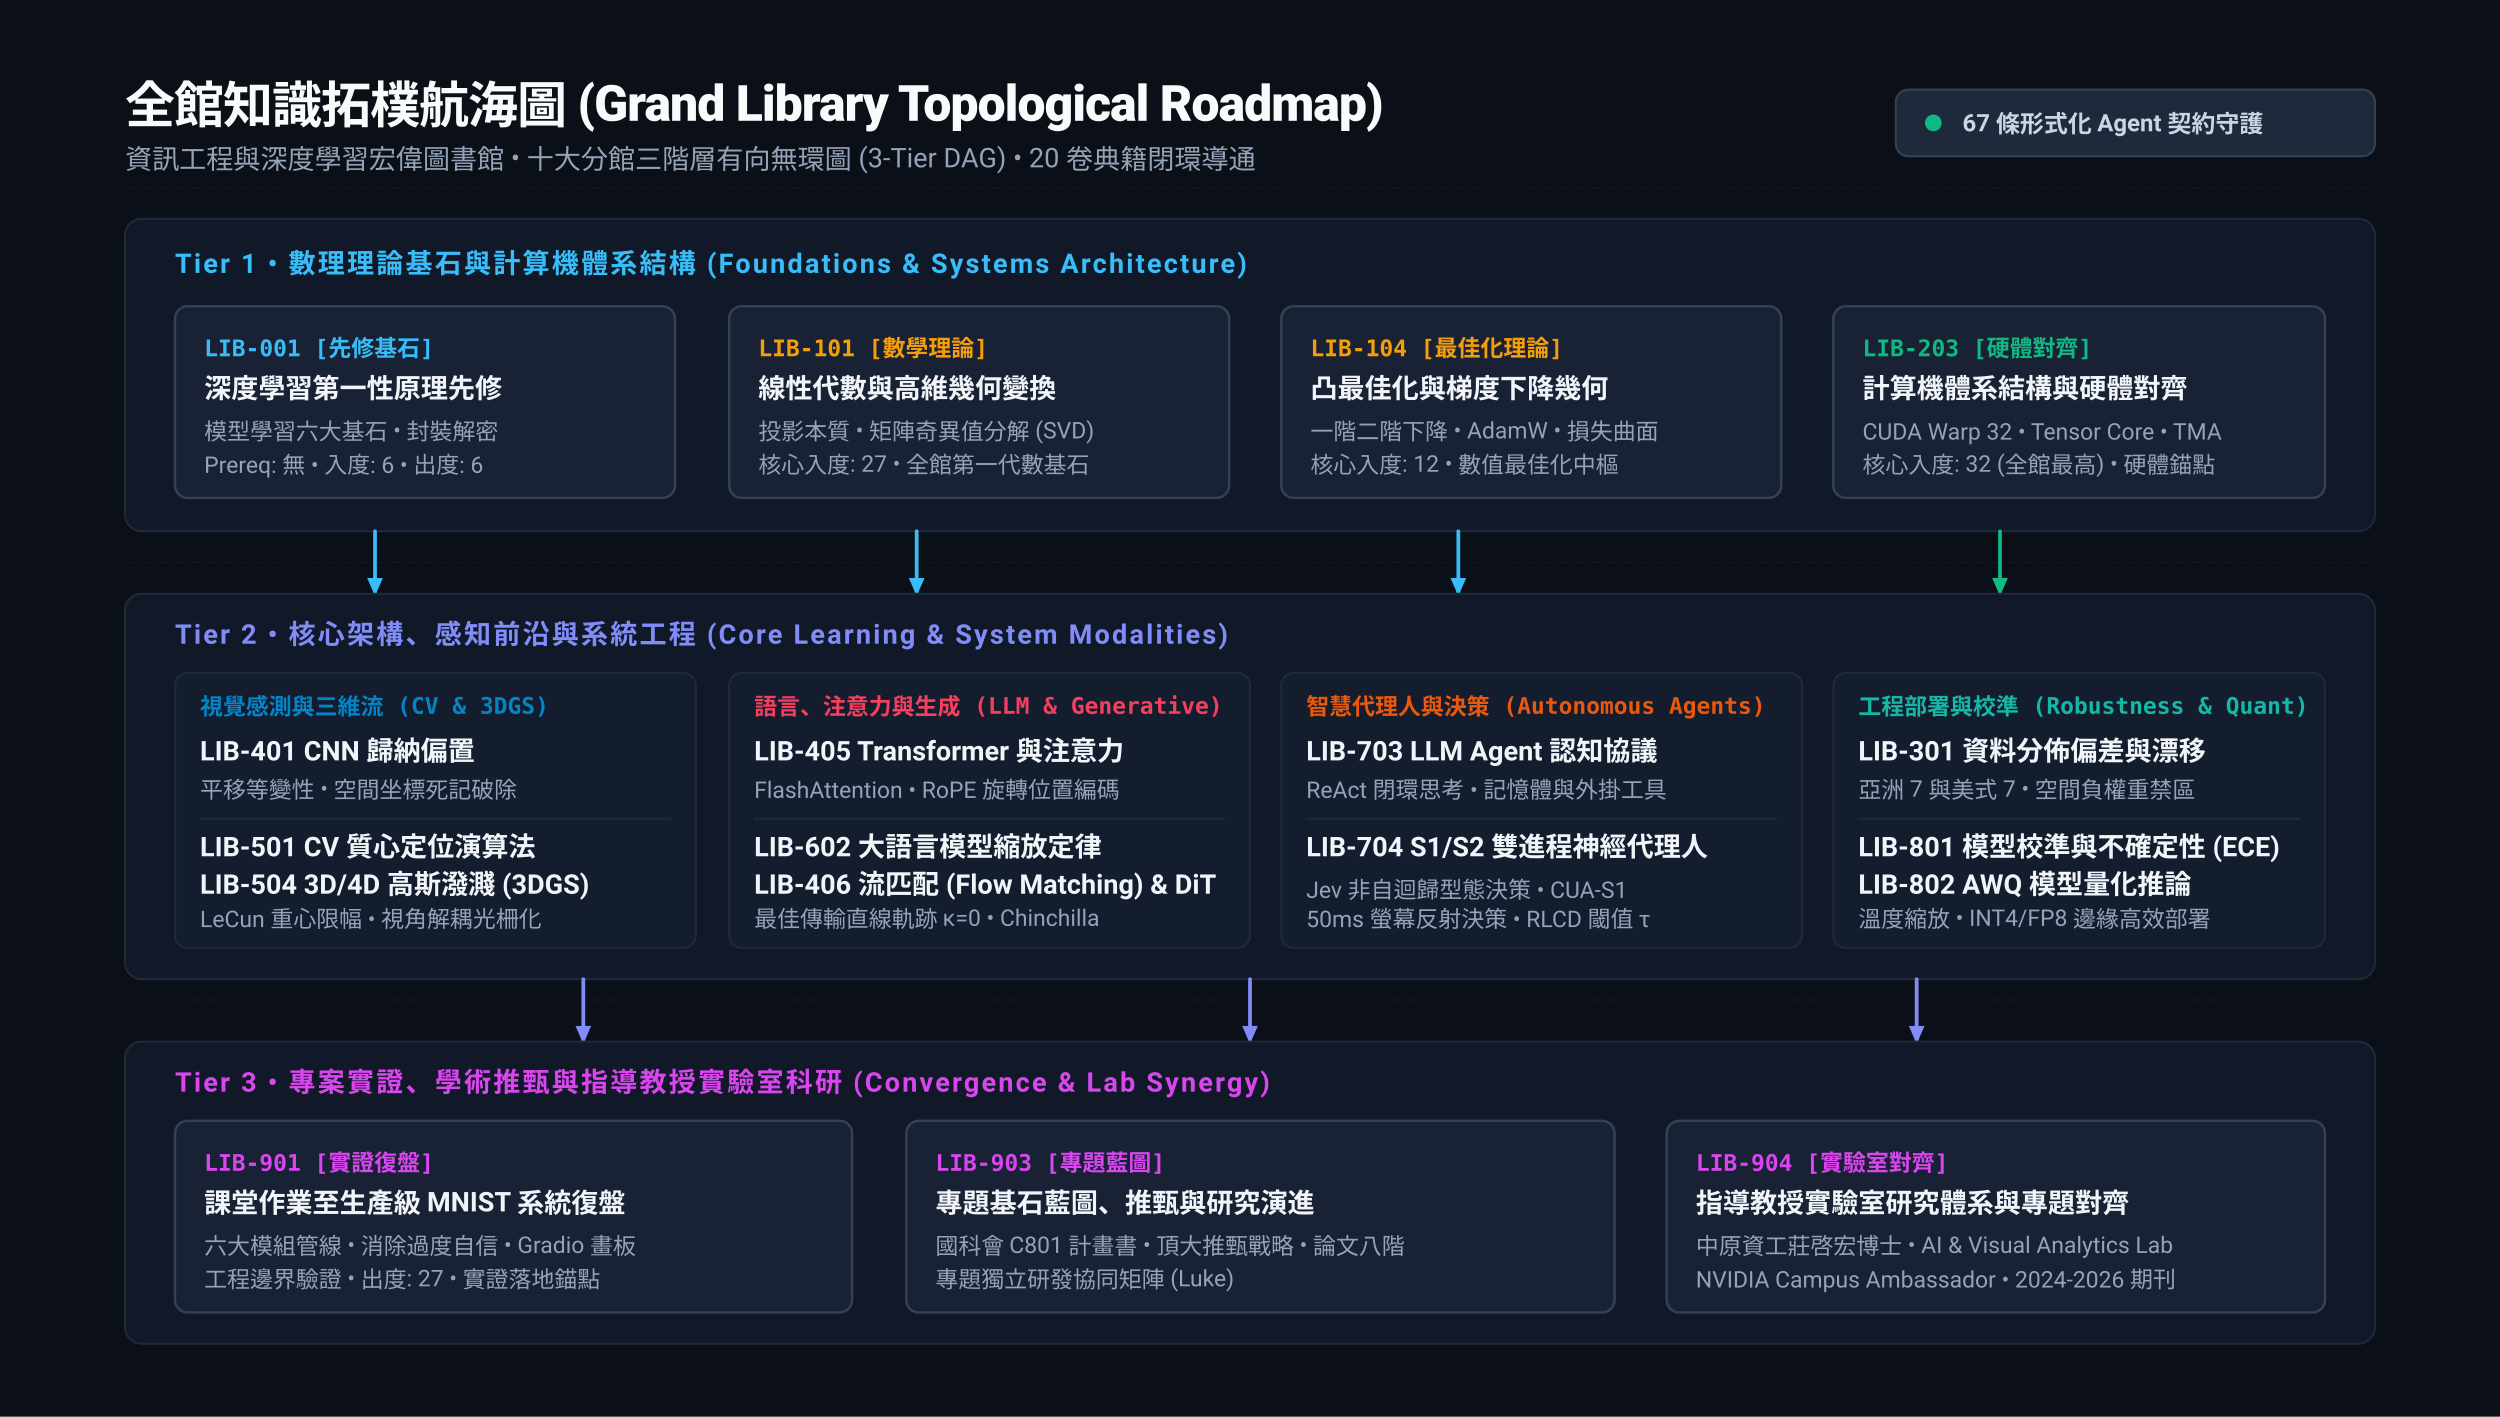
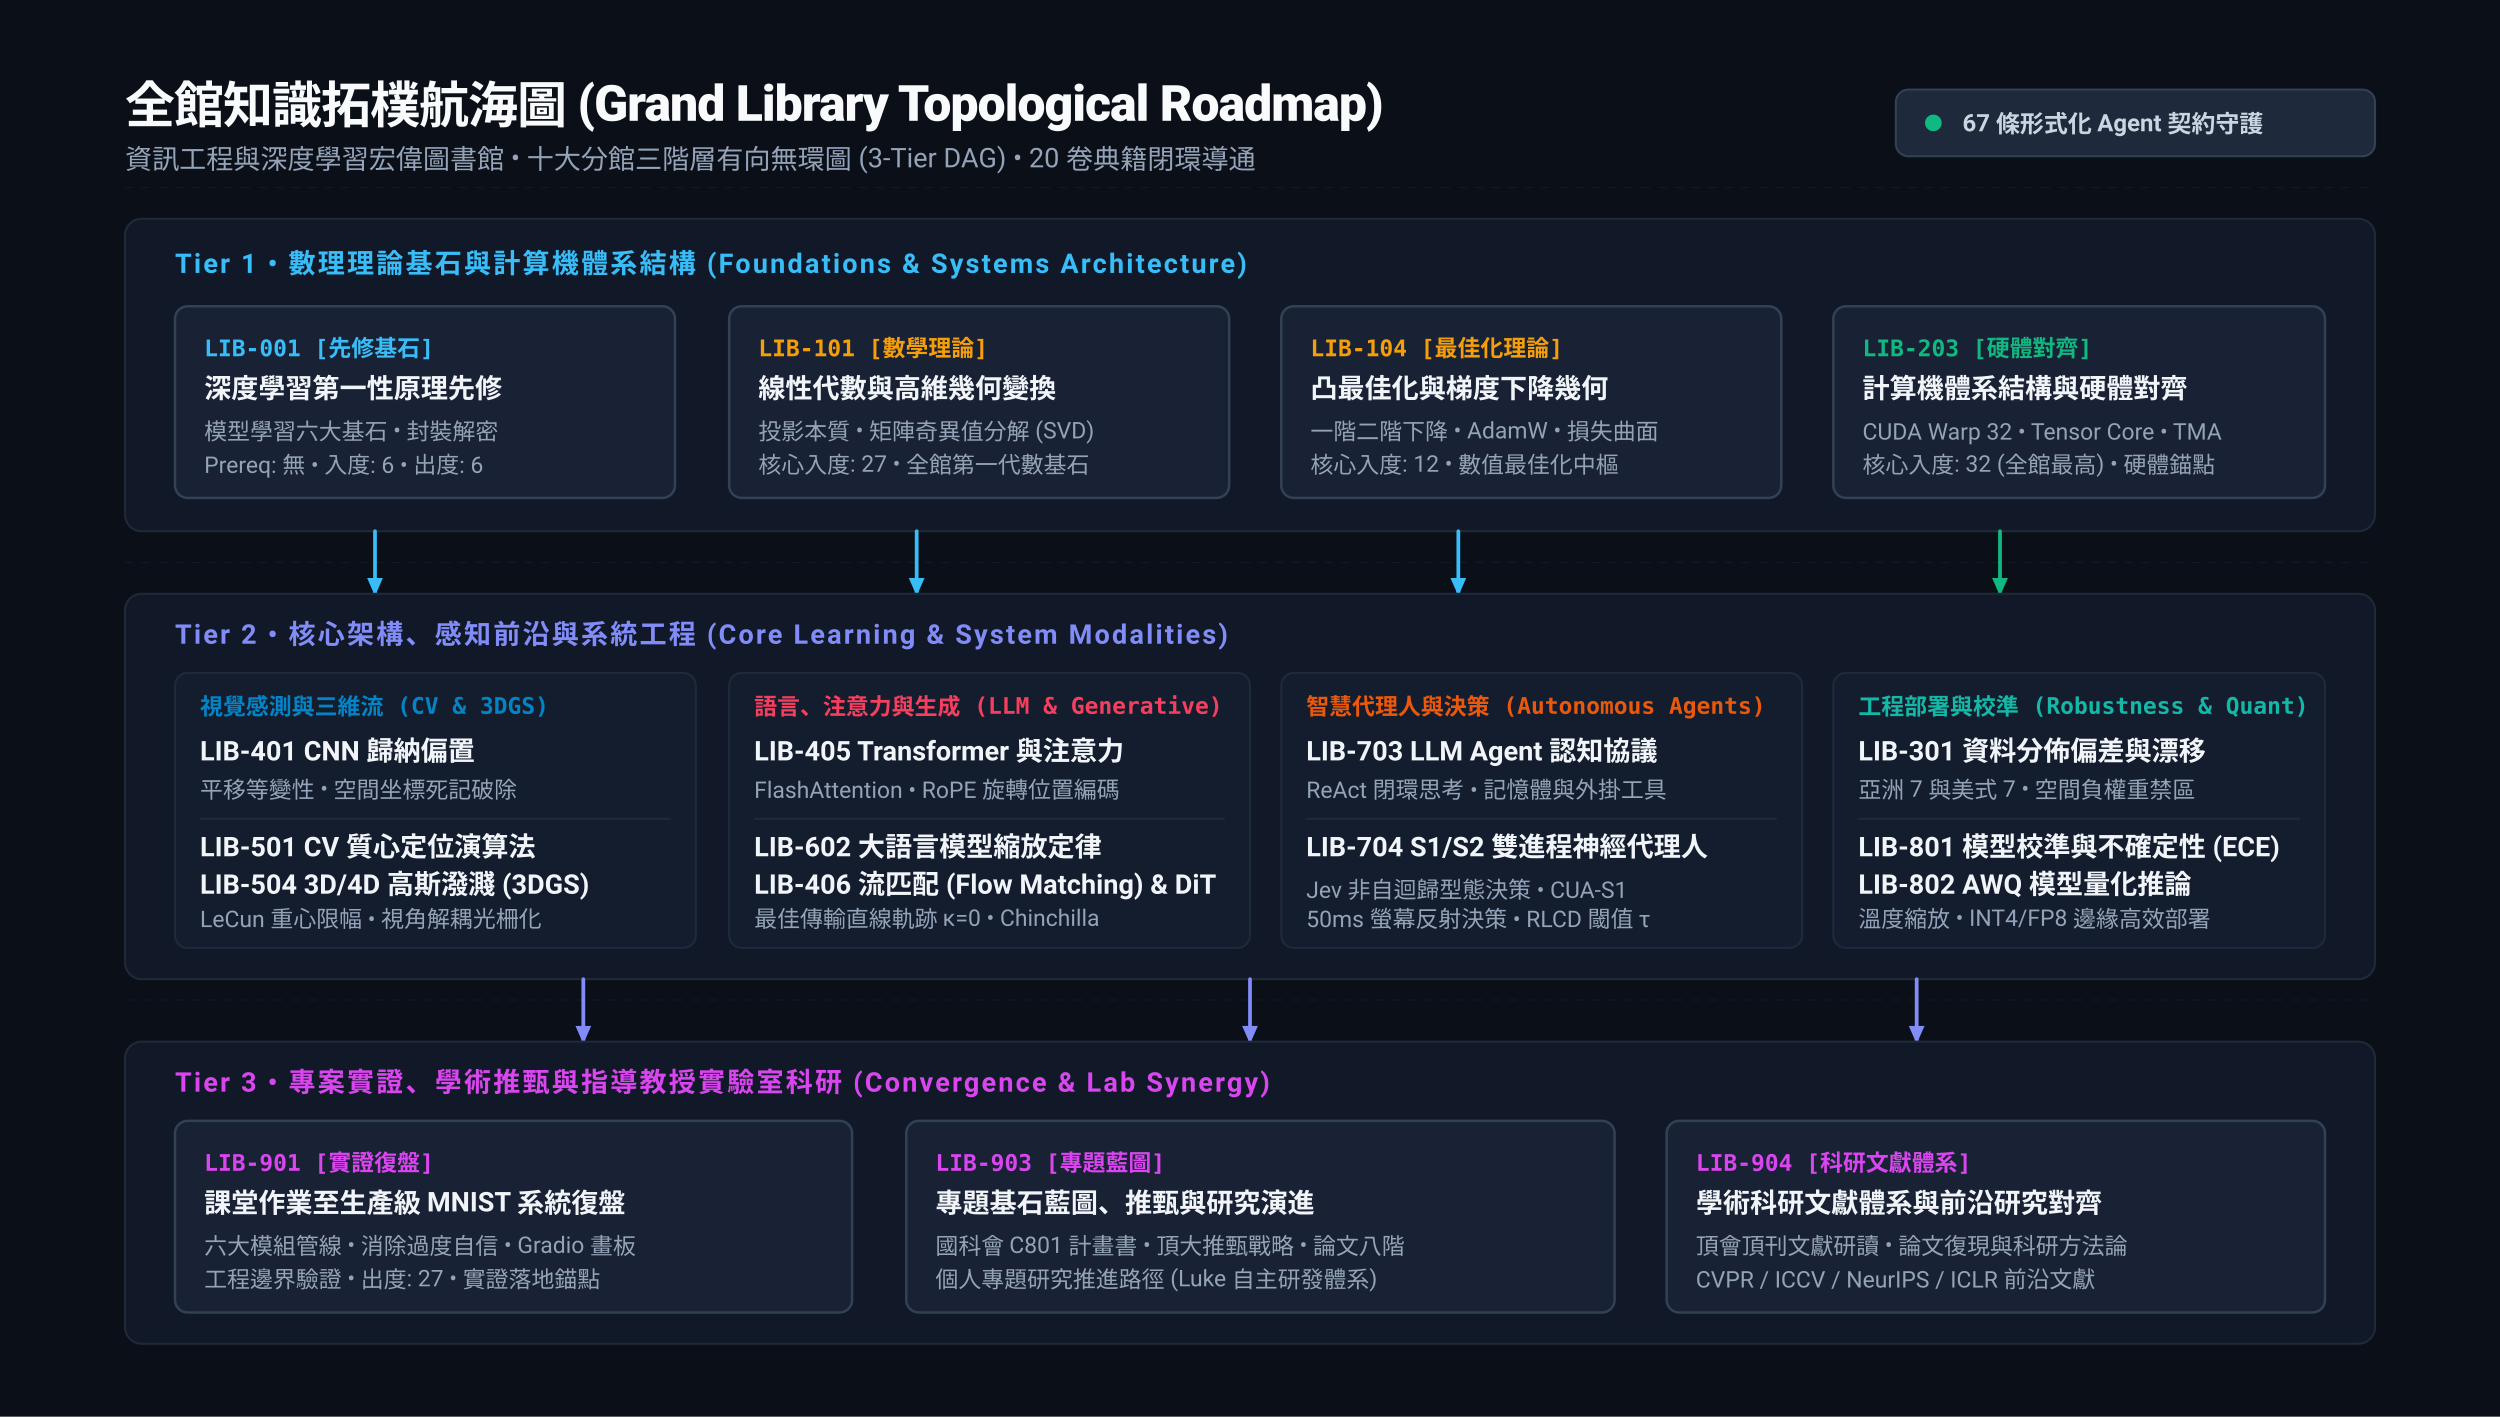
<svg xmlns="http://www.w3.org/2000/svg" viewBox="0 0 1200 680" width="100%" height="100%">
  <defs>
    <style>
      .bg { fill: #0b0f17; }
      .grid-line { stroke: #1e293b; stroke-width: 0.5; stroke-dasharray: 4 4; opacity: 0.4; }
      .tier-bg { fill: #111827; stroke: #1f2937; stroke-width: 1; rx: 8px; }
      .tier-label { font-family: -apple-system, BlinkMacSystemFont, "Segoe UI", Roboto, "Helvetica Neue", Arial, sans-serif; font-size: 13px; font-weight: 700; letter-spacing: 0.08em; text-transform: uppercase; }
      .node-box { fill: #182234; stroke: #334155; stroke-width: 1.2; rx: 6px; }
      .node-box:hover { stroke: #38bdf8; }
      .node-title { font-family: -apple-system, BlinkMacSystemFont, "Segoe UI", Roboto, sans-serif; font-size: 13px; font-weight: 600; fill: #f1f5f9; }
      .node-sub { font-family: -apple-system, BlinkMacSystemFont, "Segoe UI", Roboto, sans-serif; font-size: 11px; fill: #94a3b8; }
      .node-code { font-family: ui-monospace, SFMono-Regular, Menlo, Monaco, Consolas, monospace; font-size: 11px; font-weight: 700; }
      .path-arrow { fill: none; stroke-width: 1.8; stroke-linecap: round; stroke-linejoin: round; }
      .tag-pill { rx: 4px; }
      .header-title { font-family: -apple-system, BlinkMacSystemFont, "Segoe UI", Roboto, sans-serif; font-size: 24px; font-weight: 800; fill: #f8fafc; letter-spacing: -0.02em; }
      .header-sub { font-family: -apple-system, BlinkMacSystemFont, "Segoe UI", Roboto, sans-serif; font-size: 13px; fill: #94a3b8; }
      .legend-text { font-family: -apple-system, BlinkMacSystemFont, "Segoe UI", Roboto, sans-serif; font-size: 11.5px; fill: #cbd5e1; }
    </style>
    <marker id="arrow-sky" viewBox="0 0 10 10" refX="7" refY="5" markerWidth="6" markerHeight="6" orient="auto-start-reverse">
      <path d="M 0 1.5 L 8 5 L 0 8.5 z" fill="#38bdf8" />
    </marker>
    <marker id="arrow-emerald" viewBox="0 0 10 10" refX="7" refY="5" markerWidth="6" markerHeight="6" orient="auto-start-reverse">
      <path d="M 0 1.5 L 8 5 L 0 8.5 z" fill="#10b981" />
    </marker>
    <marker id="arrow-indigo" viewBox="0 0 10 10" refX="7" refY="5" markerWidth="6" markerHeight="6" orient="auto-start-reverse">
      <path d="M 0 1.5 L 8 5 L 0 8.5 z" fill="#818cf8" />
    </marker>
  </defs>
  <rect width="1200" height="680" class="bg" />
  <line x1="60" y1="90" x2="1140" y2="90" class="grid-line" />
  <line x1="60" y1="270" x2="1140" y2="270" class="grid-line" />
  <line x1="60" y1="480" x2="1140" y2="480" class="grid-line" />
  <g transform="translate(60, 35)">
    <text class="header-title" x="0" y="24">全館知識拓樸航海圖 (Grand Library Topological Roadmap)</text>
    <text class="header-sub" x="0" y="46">資訊工程與深度學習宏偉圖書館 • 十大分館三階層有向無環圖 (3-Tier DAG) • 20 卷典籍閉環導通</text>
    <g transform="translate(850, 8)">
      <rect width="230" height="32" rx="6" fill="#1e293b" stroke="#334155" stroke-width="1" />
      <circle cx="18" cy="16" r="4" fill="#10b981" />
      <text x="32" y="20" class="legend-text" font-weight="600">67 條形式化 Agent 契約守護</text>
    </g>
  </g>
  <g transform="translate(60, 105)">
    <rect width="1080" height="150" class="tier-bg" />
    <text x="24" y="26" class="tier-label" fill="#38bdf8">Tier 1 • 數理理論基石與計算機體系結構 (Foundations &amp; Systems Architecture)</text>
    <g transform="translate(24, 42)">
      <rect width="240" height="92" class="node-box" stroke="#38bdf8" />
      <text x="14" y="24" class="node-code" fill="#38bdf8">LIB-001 [先修基石]</text>
      <text x="14" y="44" class="node-title">深度學習第一性原理先修</text>
      <text x="14" y="64" class="node-sub">模型學習六大基石 • 封裝解密</text>
      <text x="14" y="80" class="node-sub" fill="#64748b">Prereq: 無 • 入度: 6 • 出度: 6</text>
    </g>
    <g transform="translate(290, 42)">
      <rect width="240" height="92" class="node-box" stroke="#f59e0b" />
      <text x="14" y="24" class="node-code" fill="#f59e0b">LIB-101 [數學理論]</text>
      <text x="14" y="44" class="node-title">線性代數與高維幾何變換</text>
      <text x="14" y="64" class="node-sub">投影本質 • 矩陣奇異值分解 (SVD)</text>
      <text x="14" y="80" class="node-sub" fill="#64748b">核心入度: 27 • 全館第一代數基石</text>
    </g>
    <g transform="translate(555, 42)">
      <rect width="240" height="92" class="node-box" stroke="#f59e0b" />
      <text x="14" y="24" class="node-code" fill="#f59e0b">LIB-104 [最佳化理論]</text>
      <text x="14" y="44" class="node-title">凸最佳化與梯度下降幾何</text>
      <text x="14" y="64" class="node-sub">一階二階下降 • AdamW • 損失曲面</text>
      <text x="14" y="80" class="node-sub" fill="#64748b">核心入度: 12 • 數值最佳化中樞</text>
    </g>
    <g transform="translate(820, 42)">
      <rect width="236" height="92" class="node-box" stroke="#10b981" />
      <text x="14" y="24" class="node-code" fill="#10b981">LIB-203 [硬體對齊]</text>
      <text x="14" y="44" class="node-title">計算機體系結構與硬體對齊</text>
      <text x="14" y="64" class="node-sub">CUDA Warp 32 • Tensor Core • TMA</text>
      <text x="14" y="80" class="node-sub" fill="#64748b">核心入度: 32 (全館最高) • 硬體錨點</text>
    </g>
  </g>
  <path d="M 180 255 L 180 285" class="path-arrow" stroke="#38bdf8" marker-end="url(#arrow-sky)" />
  <path d="M 440 255 L 440 285" class="path-arrow" stroke="#38bdf8" marker-end="url(#arrow-sky)" />
  <path d="M 700 255 L 700 285" class="path-arrow" stroke="#38bdf8" marker-end="url(#arrow-sky)" />
  <path d="M 960 255 L 960 285" class="path-arrow" stroke="#10b981" marker-end="url(#arrow-emerald)" />
  <g transform="translate(60, 285)">
    <rect width="1080" height="185" class="tier-bg" />
    <text x="24" y="24" class="tier-label" fill="#818cf8">Tier 2 • 核心架構、感知前沿與系統工程 (Core Learning &amp; System Modalities)</text>
    <g transform="translate(24, 38)">
      <rect width="250" height="132" rx="6" fill="#131d2e" stroke="#1e293b" />
      <text x="12" y="20" class="node-code" fill="#0284c7">視覺感測與三維流 (CV &amp; 3DGS)</text>
      <text x="12" y="42" class="node-title">LIB-401 CNN 歸納偏置</text>
      <text x="12" y="60" class="node-sub">平移等變性 • 空間坐標死記破除</text>
      <line x1="12" y1="70" x2="238" y2="70" stroke="#1e293b" />
      <text x="12" y="88" class="node-title">LIB-501 CV 質心定位演算法</text>
      <text x="12" y="106" class="node-title">LIB-504 3D/4D 高斯潑濺 (3DGS)</text>
      <text x="12" y="122" class="node-sub" fill="#64748b">LeCun 重心限幅 • 視角解耦光柵化</text>
    </g>
    <g transform="translate(290, 38)">
      <rect width="250" height="132" rx="6" fill="#131d2e" stroke="#1e293b" />
      <text x="12" y="20" class="node-code" fill="#f43f5e">語言、注意力與生成 (LLM &amp; Generative)</text>
      <text x="12" y="42" class="node-title">LIB-405 Transformer 與注意力</text>
      <text x="12" y="60" class="node-sub">FlashAttention • RoPE 旋轉位置編碼</text>
      <line x1="12" y1="70" x2="238" y2="70" stroke="#1e293b" />
      <text x="12" y="88" class="node-title">LIB-602 大語言模型縮放定律</text>
      <text x="12" y="106" class="node-title">LIB-406 流匹配 (Flow Matching) &amp; DiT</text>
      <text x="12" y="122" class="node-sub" fill="#64748b">最佳傳輸直線軌跡 κ=0 • Chinchilla</text>
    </g>
    <g transform="translate(555, 38)">
      <rect width="250" height="132" rx="6" fill="#131d2e" stroke="#1e293b" />
      <text x="12" y="20" class="node-code" fill="#ea580c">智慧代理人與決策 (Autonomous Agents)</text>
      <text x="12" y="42" class="node-title">LIB-703 LLM Agent 認知協議</text>
      <text x="12" y="60" class="node-sub">ReAct 閉環思考 • 記憶體與外掛工具</text>
      <line x1="12" y1="70" x2="238" y2="70" stroke="#1e293b" />
      <text x="12" y="88" class="node-title">LIB-704 S1/S2 雙進程神經代理人</text>
      <text x="12" y="108" class="node-sub">Jev 非自迴歸型態決策 • CUA-S1</text>
      <text x="12" y="122" class="node-sub" fill="#64748b">50ms 螢幕反射決策 • RLCD 閾值 τ</text>
    </g>
    <g transform="translate(820, 38)">
      <rect width="236" height="132" rx="6" fill="#131d2e" stroke="#1e293b" />
      <text x="12" y="20" class="node-code" fill="#14b8a6">工程部署與校準 (Robustness &amp; Quant)</text>
      <text x="12" y="42" class="node-title">LIB-301 資料分佈偏差與漂移</text>
      <text x="12" y="60" class="node-sub">亞洲 7 與美式 7 • 空間負權重禁區</text>
      <line x1="12" y1="70" x2="224" y2="70" stroke="#1e293b" />
      <text x="12" y="88" class="node-title">LIB-801 模型校準與不確定性 (ECE)</text>
      <text x="12" y="106" class="node-title">LIB-802 AWQ 模型量化推論</text>
      <text x="12" y="122" class="node-sub" fill="#64748b">溫度縮放 • INT4/FP8 邊緣高效部署</text>
    </g>
  </g>
  <path d="M 280 470 L 280 500" class="path-arrow" stroke="#818cf8" marker-end="url(#arrow-indigo)" />
  <path d="M 600 470 L 600 500" class="path-arrow" stroke="#818cf8" marker-end="url(#arrow-indigo)" />
  <path d="M 920 470 L 920 500" class="path-arrow" stroke="#818cf8" marker-end="url(#arrow-indigo)" />
  <g transform="translate(60, 500)">
    <rect width="1080" height="145" class="tier-bg" />
    <text x="24" y="24" class="tier-label" fill="#d946ef">Tier 3 • 專案實證、學術推甄與指導教授實驗室科研 (Convergence &amp; Lab Synergy)</text>
    <g transform="translate(24, 38)">
      <rect width="325" height="92" class="node-box" stroke="#d946ef" />
      <text x="14" y="24" class="node-code" fill="#d946ef">LIB-901 [實證復盤]</text>
      <text x="14" y="44" class="node-title">課堂作業至生產級 MNIST 系統復盤</text>
      <text x="14" y="64" class="node-sub">六大模組管線 • 消除過度自信 • Gradio 畫板</text>
      <text x="14" y="80" class="node-sub" fill="#64748b">工程邊界驗證 • 出度: 27 • 實證落地錨點</text>
    </g>
    <g transform="translate(375, 38)">
      <rect width="340" height="92" class="node-box" stroke="#d946ef" />
      <text x="14" y="24" class="node-code" fill="#d946ef">LIB-903 [專題藍圖]</text>
      <text x="14" y="44" class="node-title">專題基石藍圖、推甄與研究演進</text>
      <text x="14" y="64" class="node-sub">國科會 C801 計畫書 • 頂大推甄戰略 • 論文八階</text>
-       <text x="14" y="80" class="node-sub" fill="#64748b">專題獨立研發協同矩陣 (Luke)</text>
+       <text x="14" y="80" class="node-sub" fill="#64748b">個人專題研究推進路徑 (Luke 自主研發體系)</text>
    </g>
    <g transform="translate(740, 38)">
      <rect width="316" height="92" class="node-box" stroke="#d946ef" />
-       <text x="14" y="24" class="node-code" fill="#d946ef">LIB-904 [實驗室對齊]</text>
-       <text x="14" y="44" class="node-title">指導教授實驗室研究體系與專題對齊</text>
-       <text x="14" y="64" class="node-sub">中原資工莊啓宏博士 • AI &amp; Visual Analytics Lab</text>
-       <text x="14" y="80" class="node-sub" fill="#64748b">NVIDIA Campus Ambassador • 2024-2026 期刊</text>
+       <text x="14" y="24" class="node-code" fill="#d946ef">LIB-904 [科研文獻體系]</text>
+       <text x="14" y="44" class="node-title">學術科研文獻體系與前沿研究對齊</text>
+       <text x="14" y="64" class="node-sub">頂會頂刊文獻研讀 • 論文復現與科研方法論</text>
+       <text x="14" y="80" class="node-sub" fill="#64748b">CVPR / ICCV / NeurIPS / ICLR 前沿文獻</text>
    </g>
  </g>
</svg>
